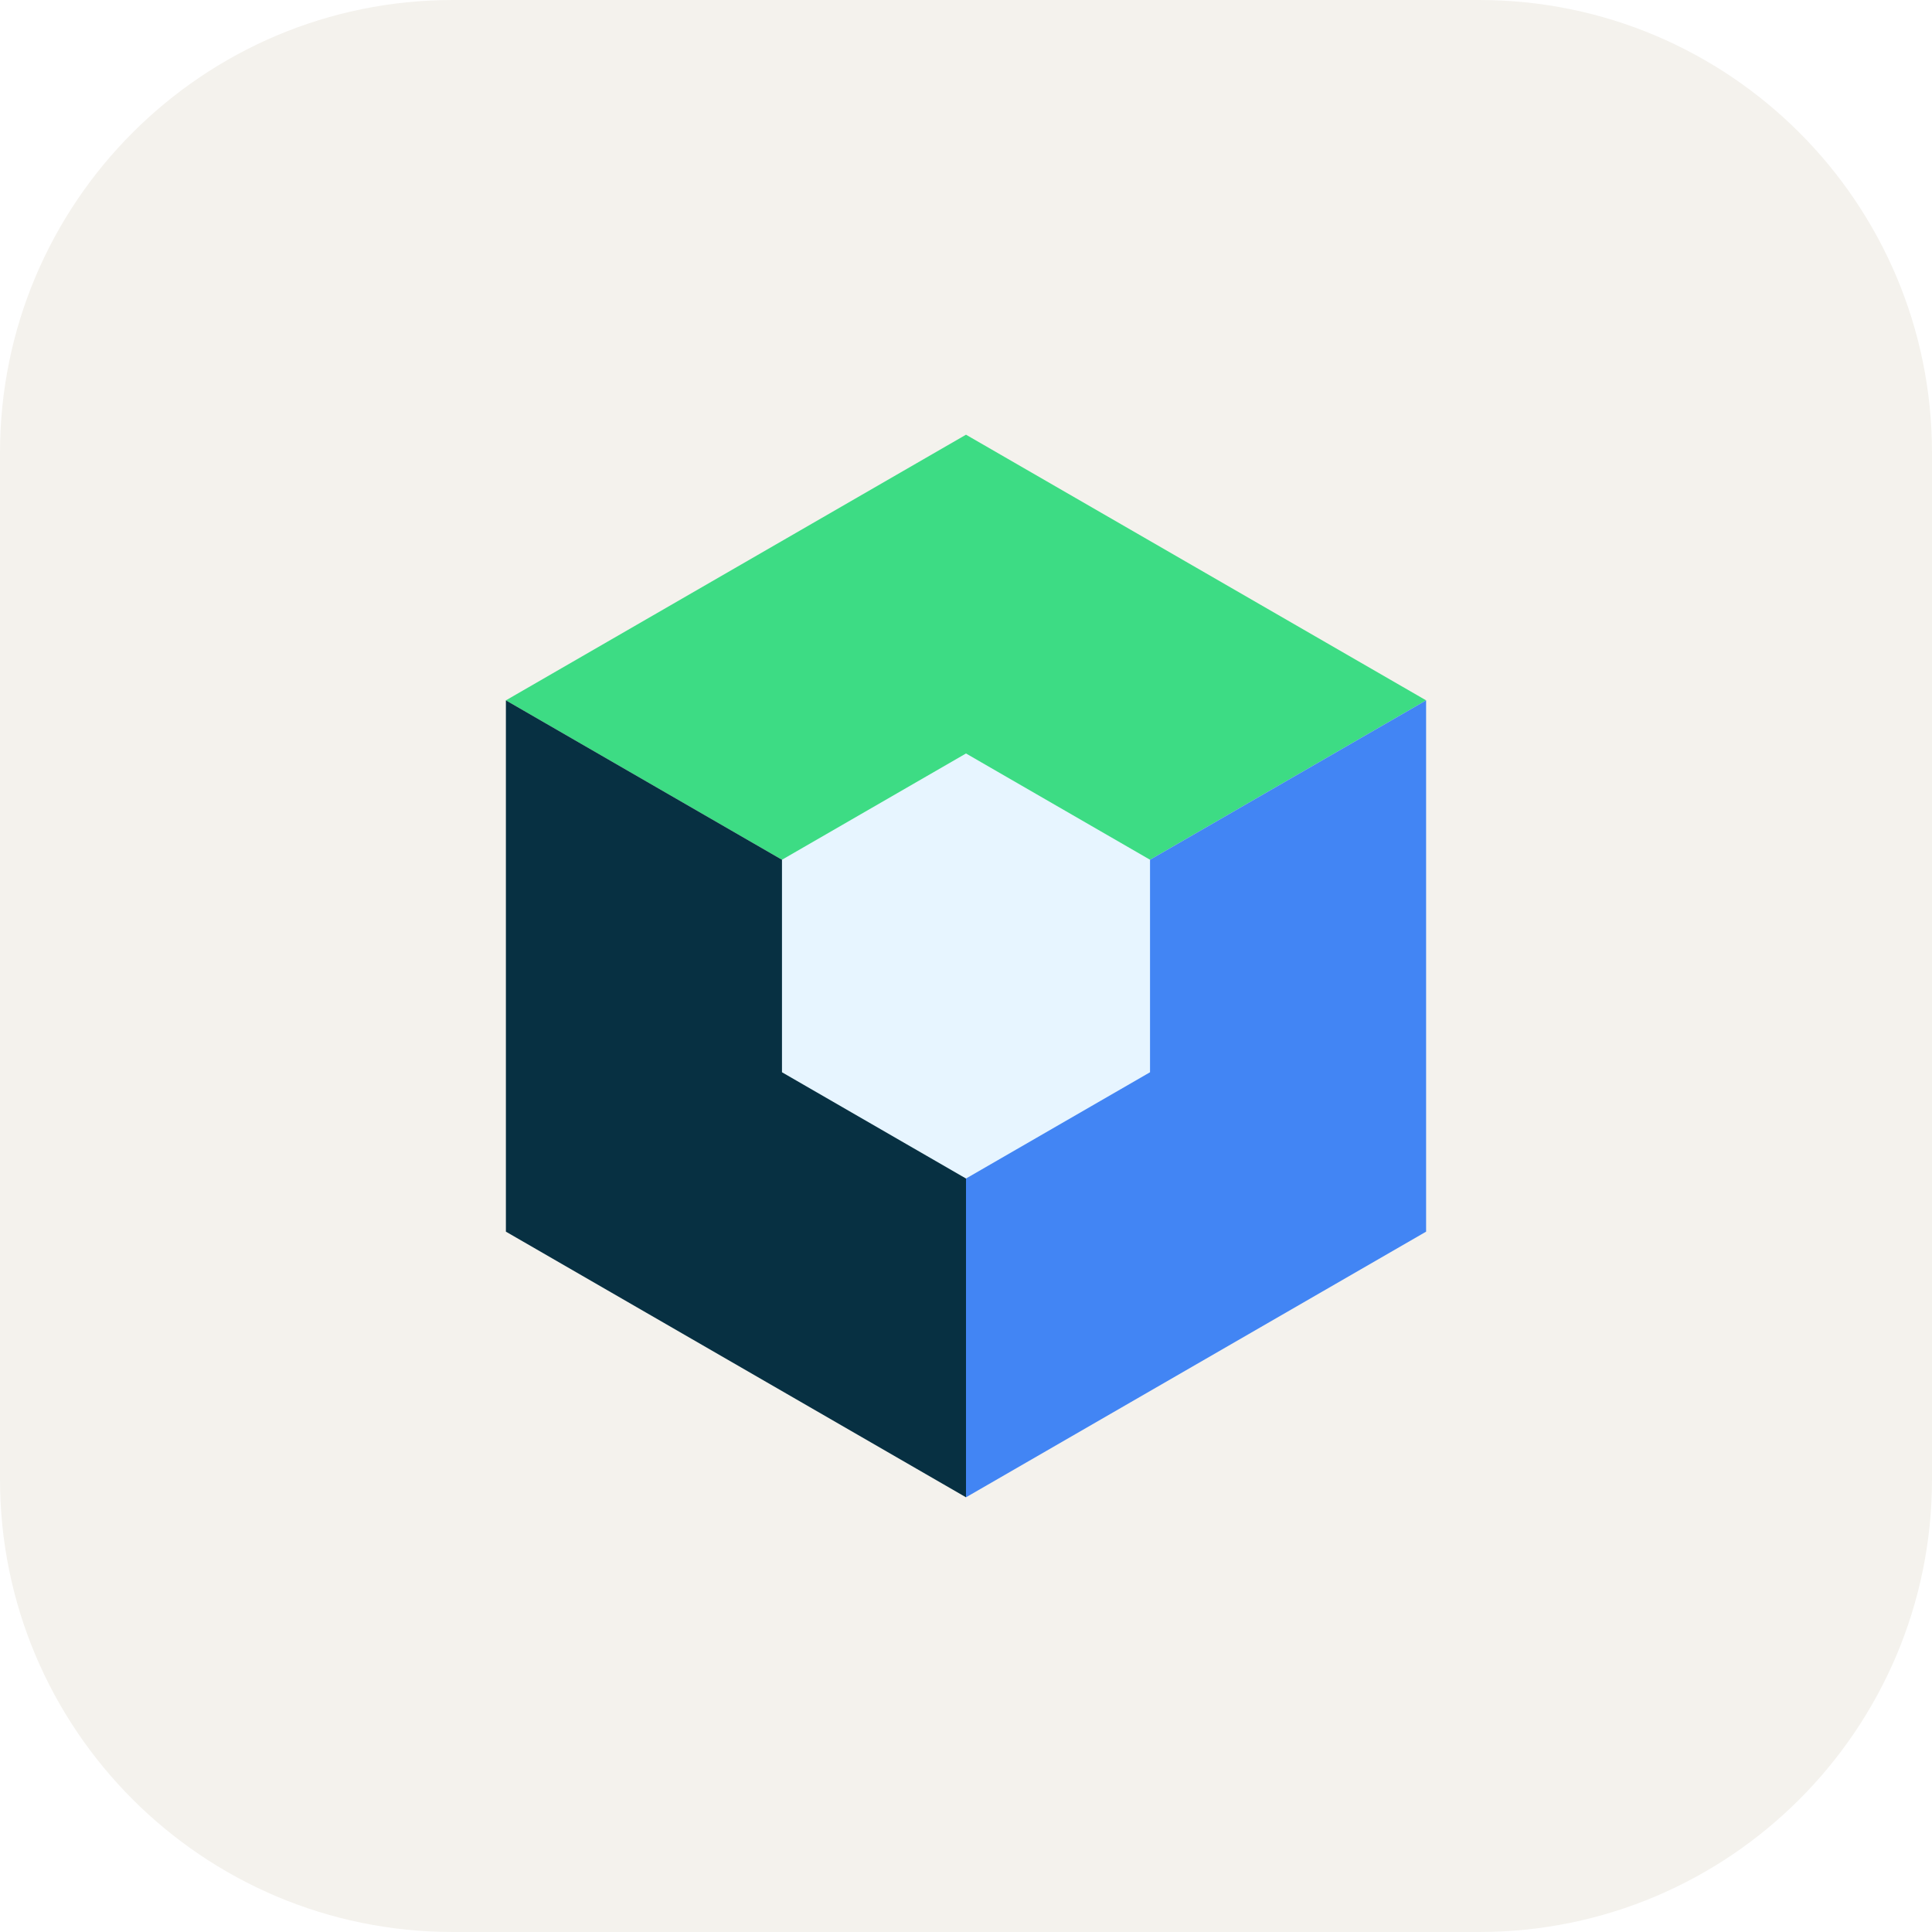
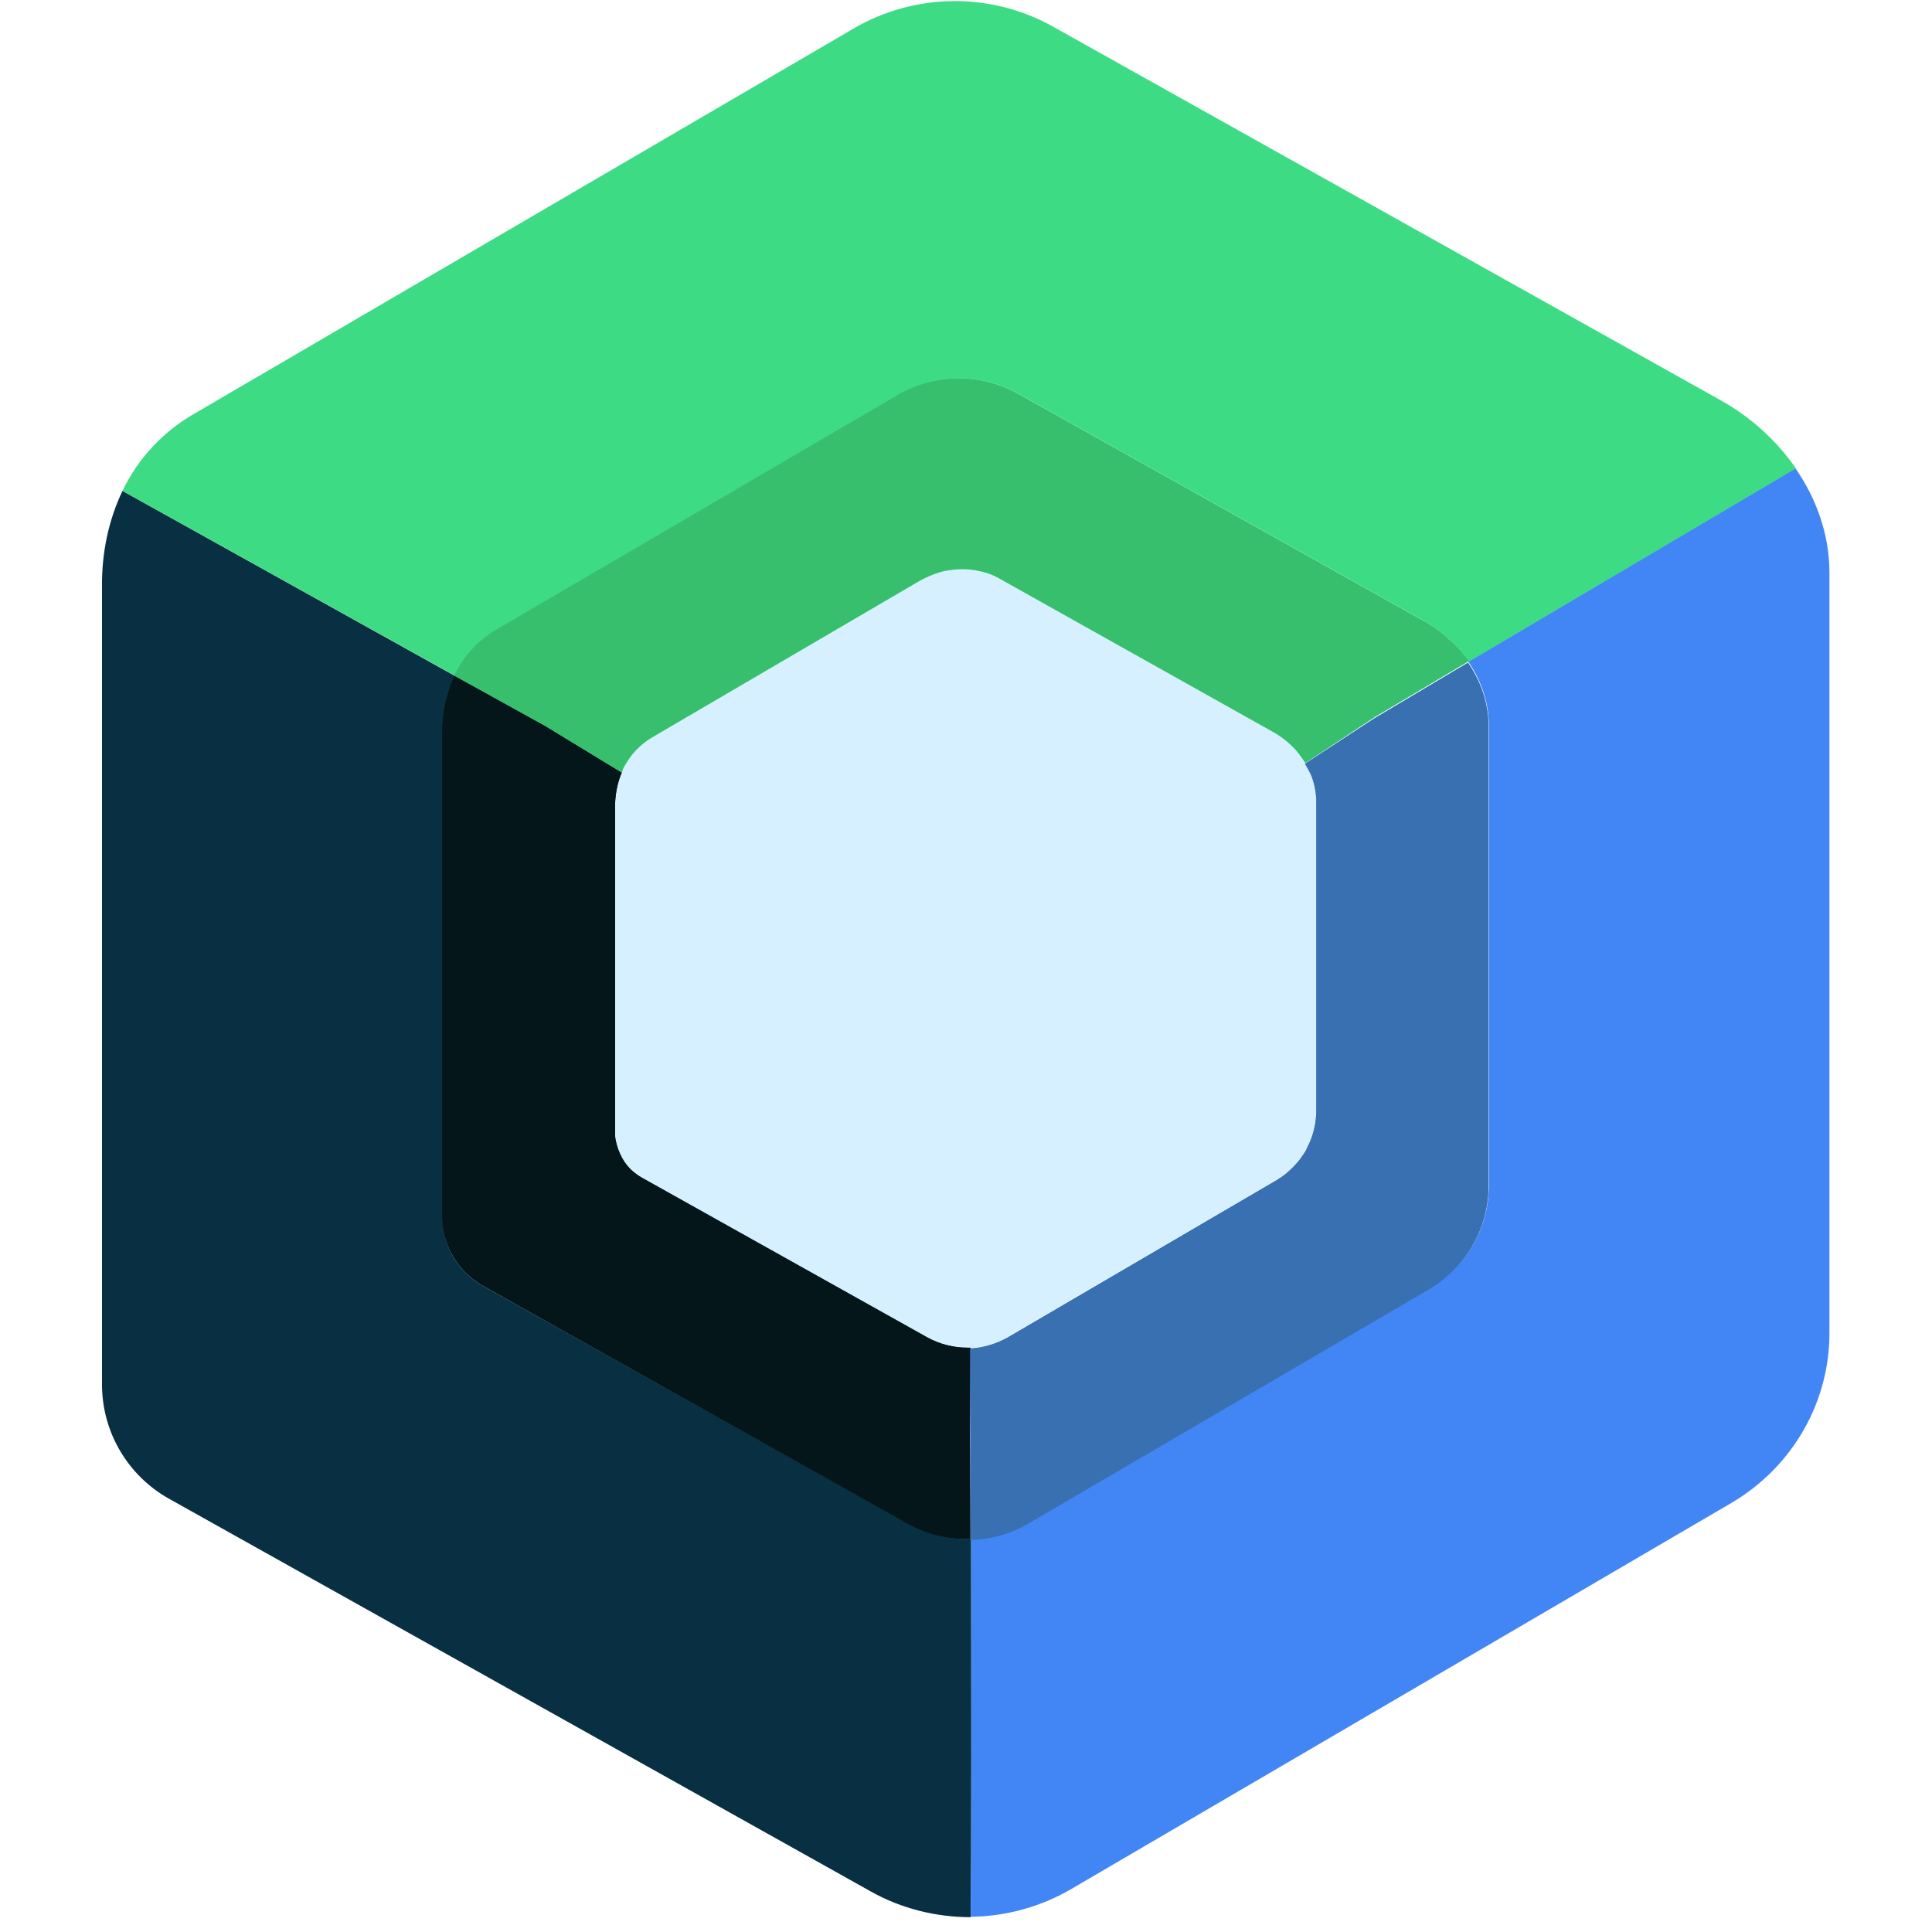
- <svg xmlns="http://www.w3.org/2000/svg" width="100" height="100" viewBox="0 0 100 100" fill="none">
-   <path d="M76.562 0H23.438C10.493 0 0 10.493 0 23.438V76.562C0 89.507 10.493 100 23.438 100H76.562C89.507 100 100 89.507 100 76.562V23.438C100 10.493 89.507 0 76.562 0Z" fill="#F4F2ED" />
-   <g transform="translate(20, 20) scale(2.5)">
-     <path fill="#3DDC84" d="M12 12 L21.526 6.5 L12 1 L2.474 6.5 Z" />
-     <path fill="#073042" d="M12 12 L2.474 6.5 V17.5 L12 23 Z" />
-     <path fill="#4285F4" d="M12 12 L21.526 6.5 V17.5 L12 23 Z" />
-     <path fill="#E7F5FF" d="M12 16.4 L15.81 14.2 V9.8 L12 7.6 L8.19 9.8 V14.2 Z" />
-   </g>
+ <svg xmlns="http://www.w3.org/2000/svg" viewBox="0 0 128 128" fill="none">
+   <path d="M41.226 76.778a4.002 4.002 0 0 1-.47-1.29c.09.452.25.887.47 1.29zm.578.713c.222.22.472.411.749.548l18.88 10.565-18.88-10.565a2.899 2.899 0 0 1-.747-.548z" fill="#083042" />
+   <path d="M64.342 101.967h-.14a8.301 8.301 0 0 1-4.014-1.016l-28.182-15.75c-1.663-.932-2.686-2.66-2.686-4.527V48.628c0-1.373.249-2.69.83-3.842L8.114 32.522c-.913 1.92-1.383 4.088-1.356 6.366v52.927a8.675 8.675 0 0 0 4.458 7.49l46.481 26.012c2.05 1.152 4.347 1.701 6.617 1.701v-.027c.055-3.32.028-16.628.028-25.023z" fill="#083042" />
+   <path d="m86.46 50.6-.167-.246c-.138-.192-.275-.357-.413-.548.138.164.275.356.413.547a.973.973 0 0 1 .167.247zM63.262 37.76c.14 0 .251-.027.39-.027-.139.027-.278.027-.39.027z" fill="#3ddb85" />
+   <path d="M30.122 44.757a7.214 7.214 0 0 1 2.825-3.072l26.52-15.503a8.065 8.065 0 0 1 8.03-.082l26.798 15.009a8.993 8.993 0 0 1 3.018 2.743L118.99 31.04a14.913 14.913 0 0 0-4.955-4.5L69.766 1.764a13.32 13.32 0 0 0-13.233.137L12.765 27.472a11.704 11.704 0 0 0-4.651 5.049l22.009 12.236z" fill="#3ddc84" />
+   <path d="M62.157 37.983c.057-.028.114-.028.17-.056-.056.028-.113.028-.17.056zm-20.88 12.949c.056-.11.111-.22.168-.3-.057.109-.111.19-.168.3l-.082.246z" fill="#3ddb85" />
+   <path d="M118.962 31.04 97.285 43.852c.83 1.207 1.329 2.633 1.355 4.089v30.51a7.881 7.881 0 0 1-3.93 6.914L68.188 100.87a8.07 8.07 0 0 1-3.849 1.097c.029 8.369.029 21.677-.027 24.997v.027a13.533 13.533 0 0 0 6.617-1.812l43.769-25.599c4.07-2.387 6.562-6.723 6.506-11.415V37.817c-.028-2.442-.858-4.774-2.242-6.777z" fill="#4285f4" />
+   <path d="M86.963 75.187c-.028.056-.028.111-.056.168a.387.387 0 0 0 .056-.168zm-.278-24.227c-.057-.138-.14-.248-.223-.385.083.137.166.275.222.385zM66.807 88.576 84.58 78.178c.111-.054.195-.138.306-.192-.111.054-.195.138-.306.192l-17.773 10.4zM86.74 75.818c-.056.138-.139.275-.196.413.057-.165.112-.303.196-.413z" fill="#4285f4" />
+   <path d="M41.198 51.178a5.508 5.508 0 0 0-.415 1.675c-.028.218-.028.438-.028.686v21.483c0 .164 0 .302.028.467.056.465.222.905.47 1.29.167.274.36.492.555.712.222.22.47.411.746.55l18.882 10.563a5.49 5.49 0 0 0 2.684.685h.195a5.155 5.155 0 0 0 2.492-.74L84.58 78.15c.111-.055.194-.138.305-.192.194-.137.388-.275.554-.44.26-.236.501-.492.719-.768.138-.192.277-.383.388-.576.082-.136.139-.274.193-.412.056-.135.14-.301.195-.465.027-.056.027-.111.055-.165a5.403 5.403 0 0 0 .249-1.647V53.044c0-.383-.056-.74-.138-1.096-.055-.248-.14-.468-.222-.688l-.166-.328c-.055-.138-.14-.247-.222-.385l-.166-.246c-.138-.193-.277-.357-.415-.549a5.607 5.607 0 0 0-1.606-1.29L66.337 38.394a6.145 6.145 0 0 0-.97-.44 5.86 5.86 0 0 0-1.385-.246h-.36c-.137 0-.248 0-.386.026a5.658 5.658 0 0 0-.942.165c-.055.027-.11.027-.166.056-.415.11-.803.301-1.191.52l-17.773 10.4a4.548 4.548 0 0 0-1.33 1.18c-.137.192-.276.384-.387.576-.055.11-.11.192-.166.302l-.083.246Z" fill="#d6f0ff" />
+   <path d="M64.312 89.288h-.194a5.512 5.512 0 0 1-2.686-.684L42.552 78.04a3.737 3.737 0 0 1-.748-.549 3.31 3.31 0 0 1-.554-.714 3.998 3.998 0 0 1-.47-1.29c-.029-.163-.029-.301-.029-.465V53.537c0-.219 0-.465.029-.686.053-.575.192-1.14.415-1.674L36.1 48.078l-5.98-3.32c-.554 1.152-.83 2.468-.83 3.841v32.047a5.322 5.322 0 0 0 2.685 4.528l28.157 15.776a8.023 8.023 0 0 0 4.014 1.016h.14c0-4.089-.029-6.997-.029-6.997l.055-5.68z" fill="#083042" />
+   <path d="M64.312 89.288h-.194a5.512 5.512 0 0 1-2.686-.684L42.552 78.04a3.737 3.737 0 0 1-.748-.549 3.31 3.31 0 0 1-.554-.714 3.998 3.998 0 0 1-.47-1.29c-.029-.163-.029-.301-.029-.465V53.537c0-.219 0-.465.029-.686.053-.575.192-1.14.415-1.674L36.1 48.078l-5.98-3.32c-.554 1.152-.83 2.468-.83 3.841v32.047a5.322 5.322 0 0 0 2.685 4.528l28.157 15.776a8.023 8.023 0 0 0 4.014 1.016h.14c0-4.089-.029-6.997-.029-6.997l.055-5.68z" fill="#041619" />
+   <path d="m94.266 41.109-26.799-15.01a8.066 8.066 0 0 0-8.029.083l-26.52 15.504a7.049 7.049 0 0 0-2.826 3.073l6.01 3.32 5.093 3.099.082-.246c.056-.111.111-.22.166-.302.111-.192.25-.384.388-.576.36-.467.803-.85 1.33-1.18l17.772-10.4c.38-.213.777-.387 1.191-.52.056-.027.111-.027.166-.056.308-.084.623-.138.941-.164.138 0 .249-.028.388-.028h.36c.469.03.933.111 1.384.246.34.108.665.255.969.441l17.966 10.07a5.99 5.99 0 0 1 1.608 1.289c.137.164.277.357.414.548l.167.246 4.595-3.044 6.229-3.704c-.803-1.071-1.827-2.032-3.045-2.69z" fill="#3ddb85" />
+   <path d="m94.266 41.109-26.799-15.01a8.066 8.066 0 0 0-8.029.083l-26.52 15.504a7.049 7.049 0 0 0-2.826 3.073l6.01 3.32 5.093 3.099.082-.246c.056-.111.111-.22.166-.302.111-.192.25-.384.388-.576.36-.467.803-.85 1.33-1.18l17.772-10.4c.38-.213.777-.387 1.191-.52.056-.027.111-.027.166-.056.308-.084.623-.138.941-.164.138 0 .249-.028.388-.028h.36c.469.03.933.111 1.384.246.34.108.665.255.969.441l17.966 10.07a5.99 5.99 0 0 1 1.608 1.289c.137.164.277.357.414.548l.167.246 4.595-3.044 6.229-3.704c-.803-1.071-1.827-2.032-3.045-2.69z" fill="#37bf6e" />
+   <path d="M86.46 50.602c.083.136.139.246.221.384l.167.329a4.783 4.783 0 0 1 .36 1.783V73.54a5.414 5.414 0 0 1-.25 1.646c-.027.054-.027.11-.055.164a3.423 3.423 0 0 1-.193.468c-.057.135-.14.273-.195.41-.11.193-.249.384-.388.577a6.243 6.243 0 0 1-.719.767c-.166.165-.36.302-.554.44-.111.054-.193.137-.304.192L66.776 88.602a5.841 5.841 0 0 1-2.492.742v5.679s0 2.909.028 6.997a7.785 7.785 0 0 0 3.849-1.097l26.52-15.504c2.465-1.453 3.96-4.088 3.932-6.913V47.995c-.027-1.482-.525-2.882-1.355-4.089l-6.231 3.705z" fill="#4285f4" />
+   <path d="M86.46 50.602c.083.136.139.246.221.384l.167.329a4.783 4.783 0 0 1 .36 1.783V73.54a5.414 5.414 0 0 1-.25 1.646c-.027.054-.027.11-.055.164a3.423 3.423 0 0 1-.193.468c-.057.135-.14.273-.195.41-.11.193-.249.384-.388.577a6.243 6.243 0 0 1-.719.767c-.166.165-.36.302-.554.44-.111.054-.193.137-.304.192L66.776 88.602a5.841 5.841 0 0 1-2.492.742v5.679s0 2.909.028 6.997a7.785 7.785 0 0 0 3.849-1.097l26.52-15.504c2.465-1.453 3.96-4.088 3.932-6.913V47.995c-.027-1.482-.525-2.882-1.355-4.089l-6.231 3.705z" fill="#3870b2" />
+   <path d="M62.155 37.982c-.416.11-.804.302-1.19.52l-17.774 10.4 17.772-10.398a4.54 4.54 0 0 1 1.19-.52z" fill="#d6f0ff" />
+   <path opacity=".1" d="M62.155 37.982c-.416.11-.804.302-1.19.52l-17.774 10.4 17.772-10.398a4.54 4.54 0 0 1 1.19-.52z" fill="#000" />
+   <path d="M85.88 49.806a5.615 5.615 0 0 0-1.605-1.29l-17.968-10.07 17.967 10.07a5.6 5.6 0 0 1 1.606 1.29z" fill="#d6f0ff" />
+   <path opacity=".1" d="M85.88 49.806a5.615 5.615 0 0 0-1.605-1.29l-17.968-10.07 17.967 10.07a5.6 5.6 0 0 1 1.606 1.29z" fill="#000" />
+   <path d="M86.848 51.289a6.7 6.7 0 0 1 .22.684c-.055-.219-.14-.438-.222-.684z" fill="#d6f0ff" />
+   <path opacity=".1" d="M86.848 51.289a6.7 6.7 0 0 1 .22.684c-.055-.219-.14-.438-.222-.684z" fill="#000" />
+   <path d="M86.956 75.186a5.34 5.34 0 0 0 .249-1.646V53.098 73.54a5.34 5.34 0 0 1-.25 1.646z" fill="#d6f0ff" />
+   <path opacity=".1" d="M86.956 75.186a5.34 5.34 0 0 0 .249-1.646V53.098 73.54a5.34 5.34 0 0 1-.25 1.646z" fill="#000" />
</svg>
